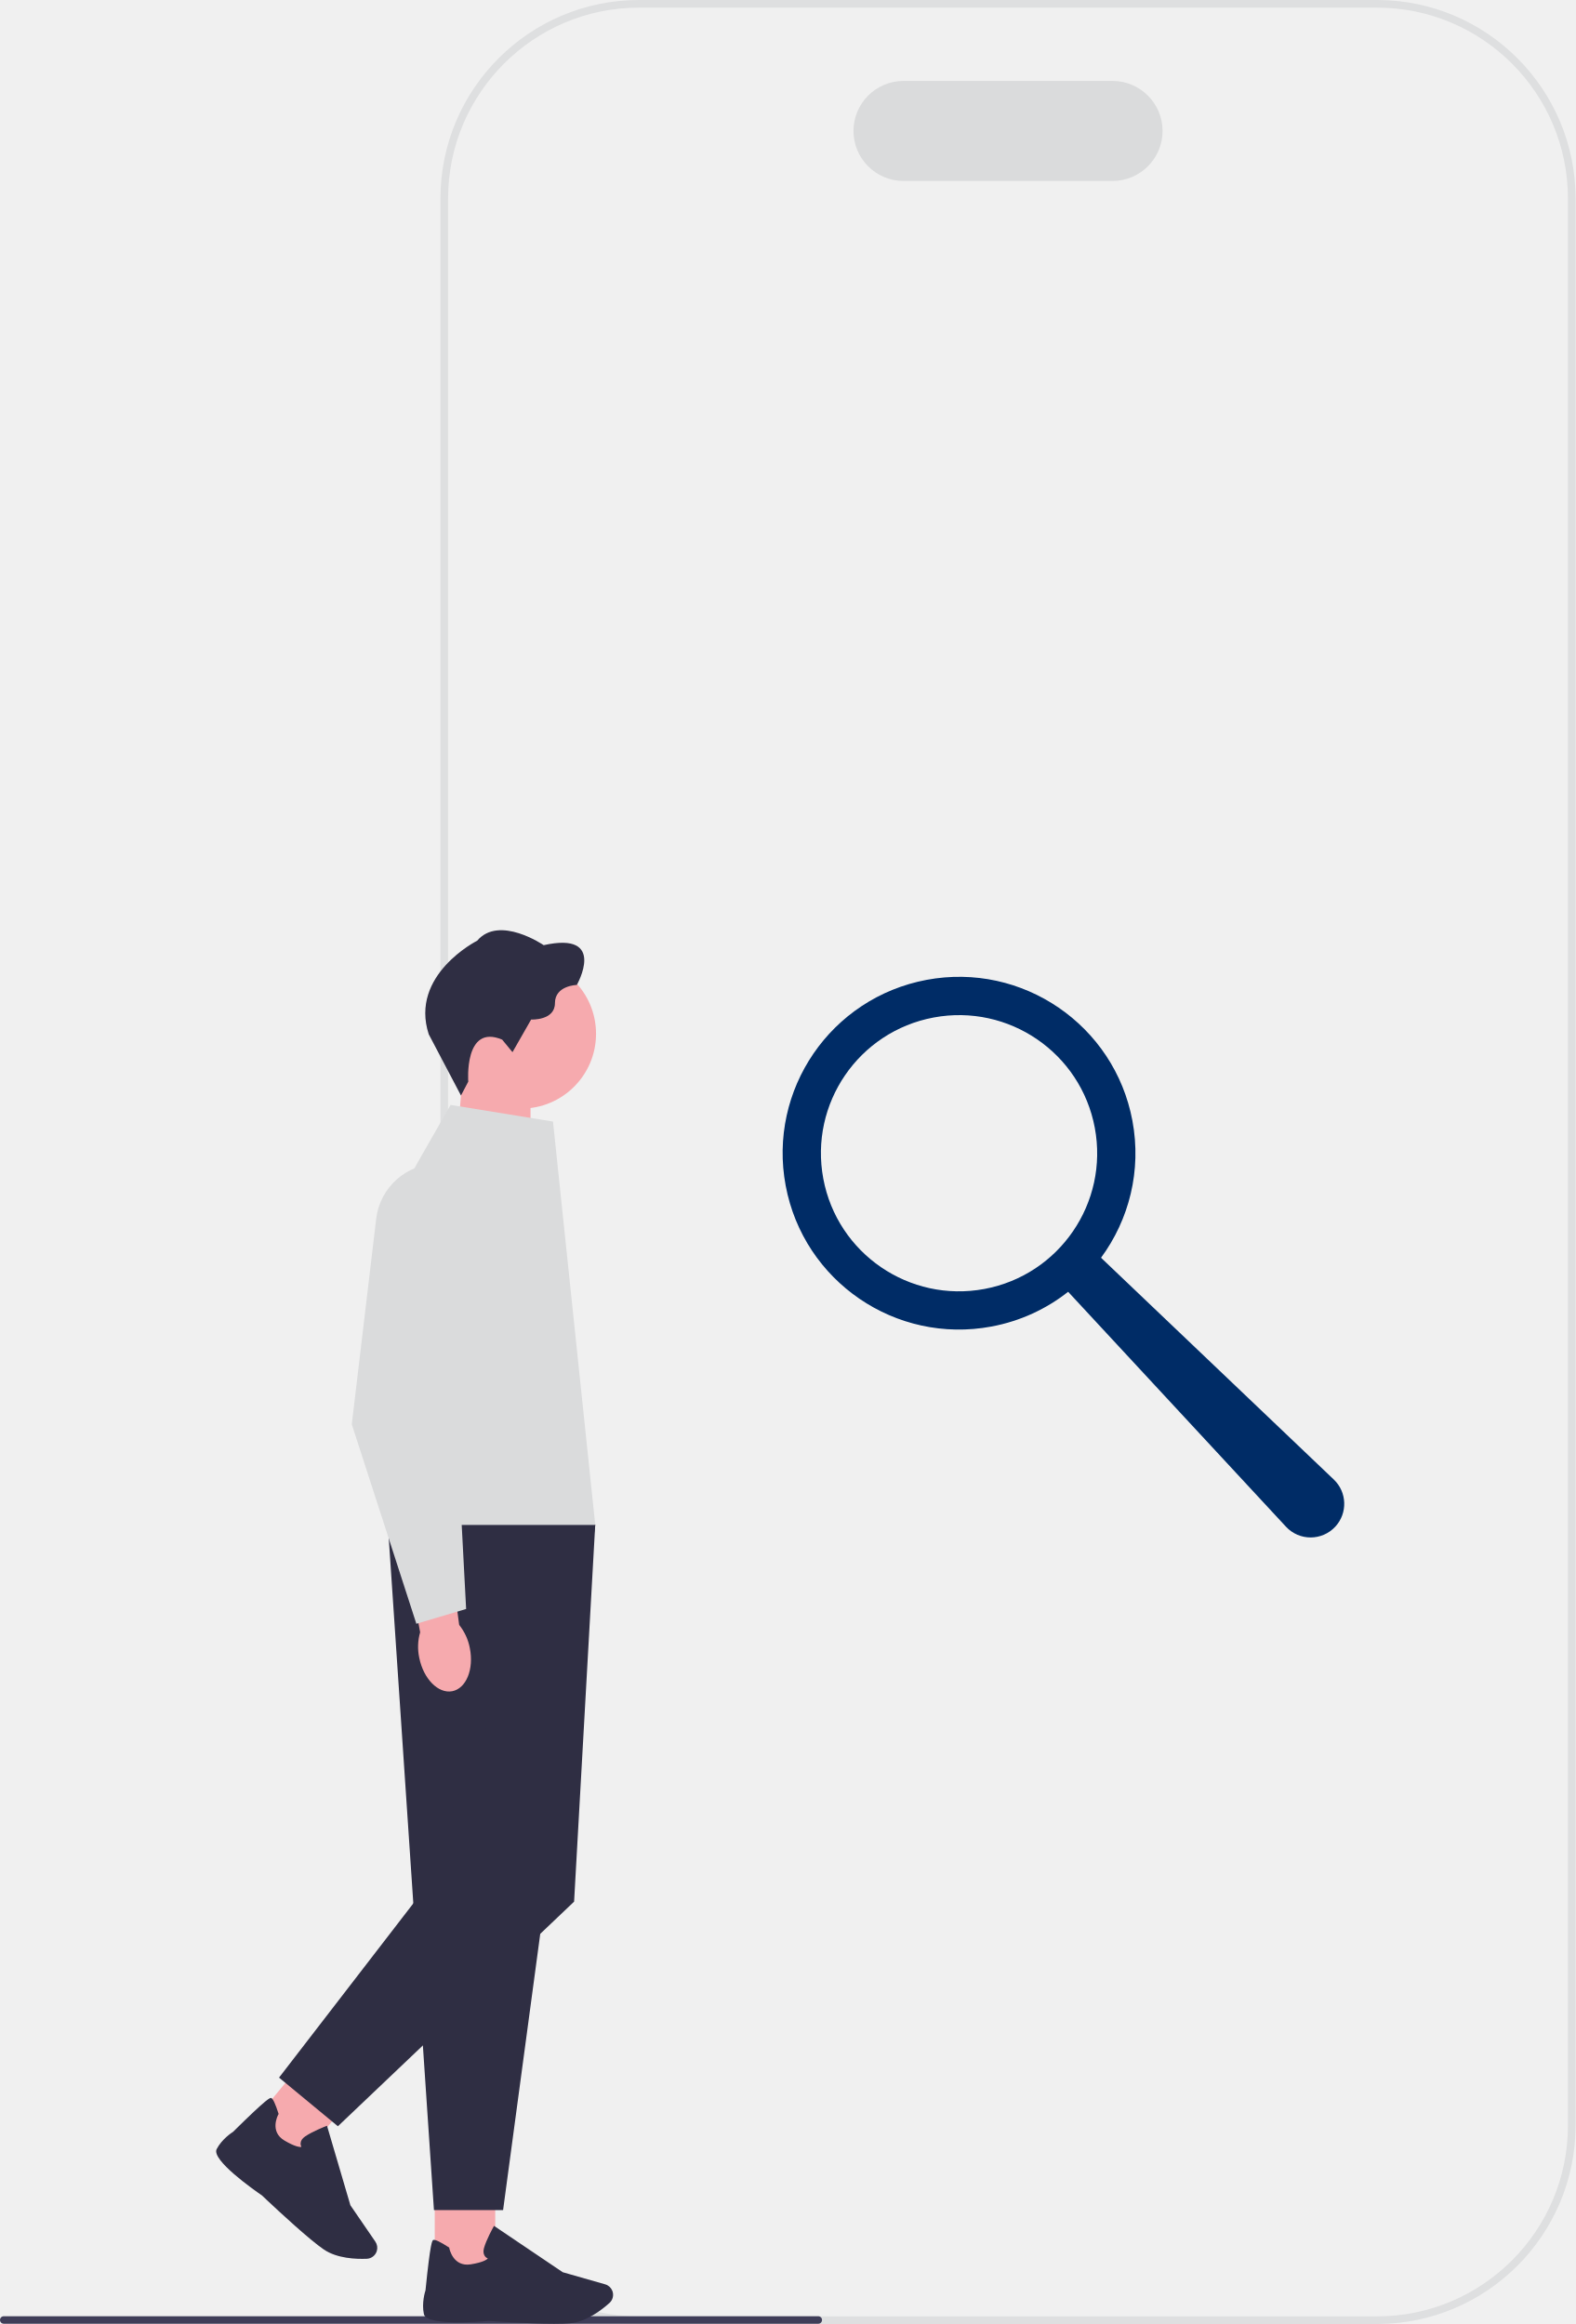
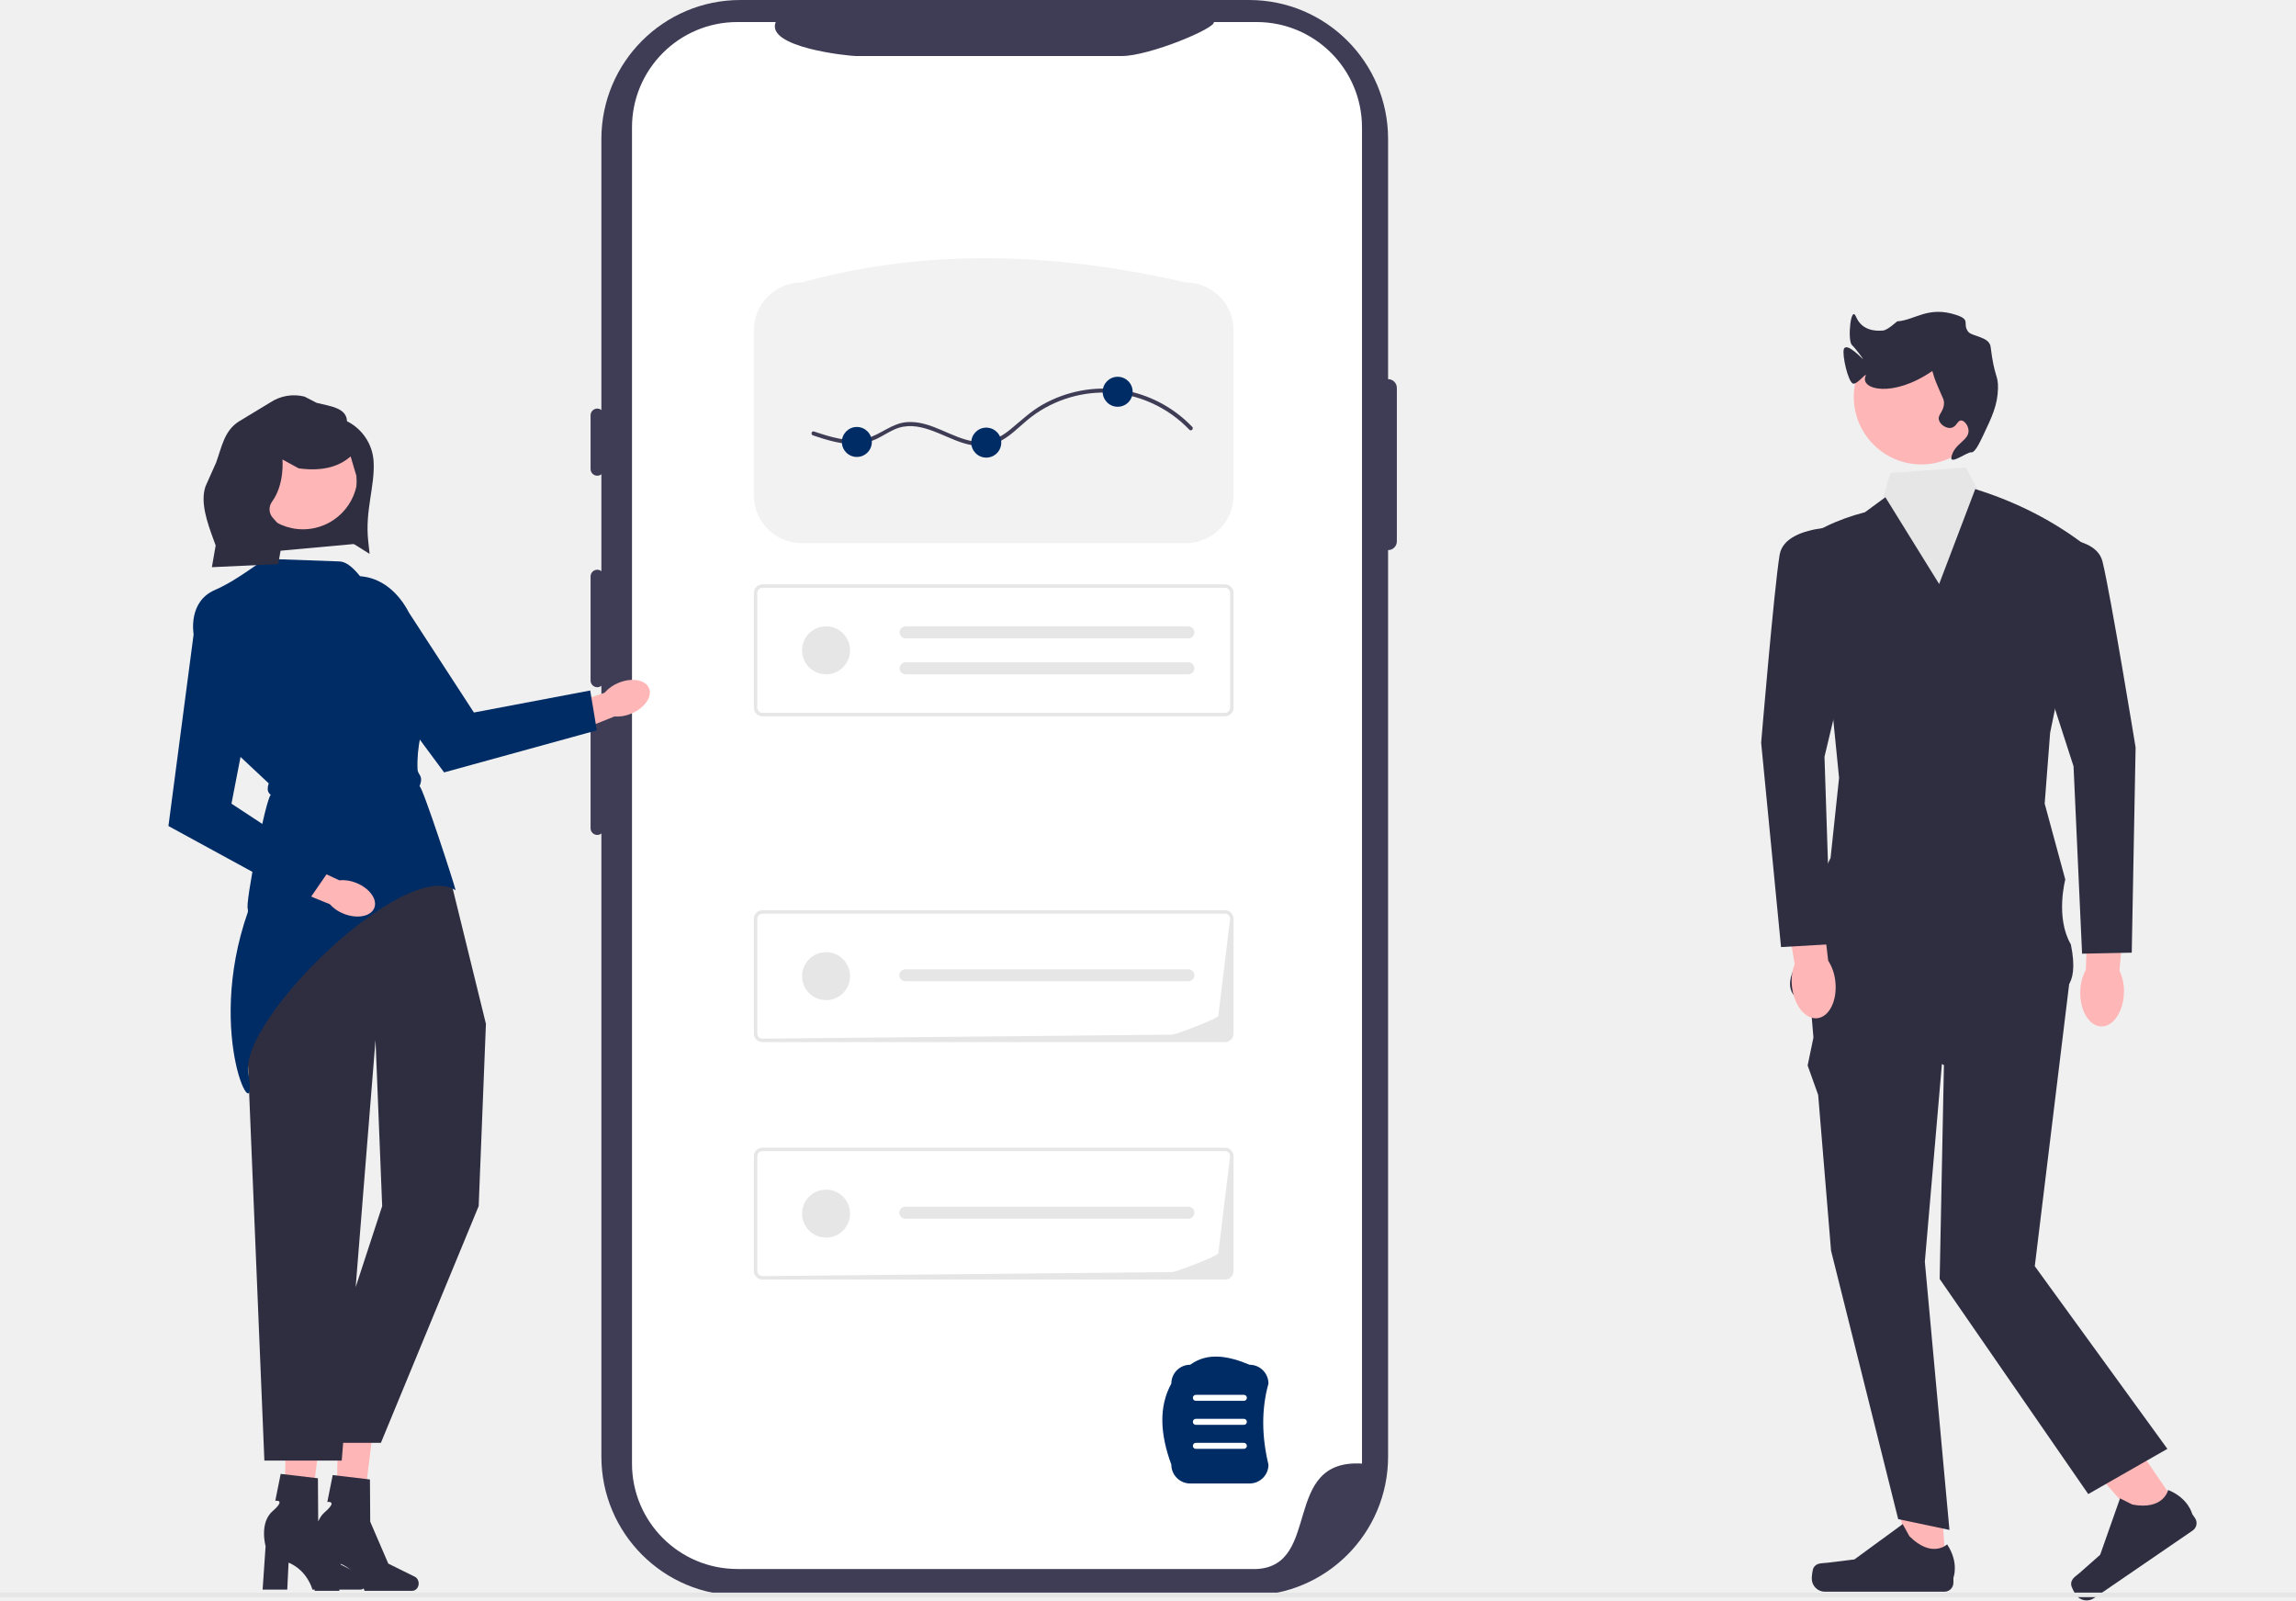
- <svg xmlns="http://www.w3.org/2000/svg" width="412.24" height="608.19" viewBox="0 0 412.24 608.19">
-   <path d="m360.3,608.19h-193.12c-28.64,0-51.94-23.3-51.94-51.94V51.94c0-28.64,23.3-51.94,51.94-51.94h193.12c28.64,0,51.94,23.3,51.94,51.94v504.31c0,28.64-23.3,51.94-51.94,51.94ZM167.18,2c-27.54,0-49.94,22.4-49.94,49.94v504.31c0,27.54,22.4,49.94,49.94,49.94h193.12c27.54,0,49.94-22.4,49.94-49.94V51.94c0-27.54-22.4-49.94-49.94-49.94h-193.12Z" fill="#dedfe0" />
-   <path d="m291.09,47.36h-54.69c-7.22,0-13.09-5.87-13.09-13.09s5.87-13.09,13.09-13.09h54.69c7.22,0,13.09,5.87,13.09,13.09s-5.87,13.09-13.09,13.09Z" fill="#dadbdc" />
-   <path d="m215.08,607.14c0,.54-.44.98-.98.98H.98c-.54,0-.98-.44-.98-.98s.44-.98.98-.98h213.12c.54,0,.98.44.98.98h0Z" fill="#3f3d58" />
-   <polygon points="119.16 304.11 138.81 310.57 138.81 282.29 120.98 282.29 119.16 304.11" fill="#f6aaae" />
-   <circle cx="136.37" cy="270.54" r="19.58" fill="#f6aaae" />
-   <path d="m131.39,272.07l2.7,3.28,4.88-8.54s6.23.32,6.23-4.3,5.72-4.75,5.72-4.75c0,0,8.09-14.13-8.67-10.41,0,0-11.63-7.97-17.41-1.16,0,0-17.73,8.93-12.66,24.48l8.43,16.02,1.91-3.63s-1.16-15.23,8.87-10.99Z" fill="#2f2e43" />
-   <rect x="113.75" y="572.09" width="15.82" height="22.44" fill="#f6aaae" />
-   <path d="m127.83,607.39c-2.71.25-16.24,1.31-16.92-1.79-.62-2.85.29-5.83.42-6.23,1.3-12.94,1.78-13.09,2.07-13.18.46-.13,1.81.5,3.99,1.91l.14.09.03.16c.04.2,1.01,4.95,5.59,4.23,3.14-.5,4.16-1.19,4.49-1.53-.27-.12-.6-.33-.83-.7-.34-.53-.4-1.21-.18-2.02.59-2.15,2.36-5.33,2.43-5.46l.2-.36,17.98,12.13,11.1,3.17c.84.24,1.51.84,1.85,1.64h0c.47,1.12.18,2.42-.72,3.23-2.02,1.81-6.02,4.92-10.23,5.3-1.12.1-2.6.14-4.26.14-6.95,0-17.08-.72-17.16-.73h.01v0Z" fill="#2f2e43" />
-   <rect x="67.95" y="544.168" width="22.44" height="15.82" transform="translate(-396.678 261.1714) rotate(-50.4)" fill="#f6aaae" />
-   <path d="m68.59,574.58c-2.24-1.54-13.35-9.34-11.9-12.16,1.34-2.59,3.94-4.3,4.3-4.53,9.25-9.14,9.72-8.95,10-8.83.44.19,1.07,1.54,1.86,4.01l.05.15-.08.14c-.1.18-2.38,4.46,1.61,6.82,2.74,1.62,3.97,1.73,4.43,1.68-.13-.26-.25-.64-.2-1.07.07-.62.46-1.19,1.16-1.67,1.83-1.28,5.21-2.6,5.36-2.66l.38-.15,6.12,20.81,6.53,9.52c.49.72.63,1.61.38,2.45h0c-.35,1.16-1.4,1.98-2.62,2.03-2.71.11-7.77-.05-11.26-2.44-.92-.63-2.09-1.54-3.37-2.6-5.35-4.43-12.7-11.44-12.76-11.5h.01v-0Z" fill="#2f2e43" />
-   <path d="m155.74,399.02h-54.26l12.06,179.36h18.09l24.12-179.36h0l-.01-0Z" fill="#2f2e43" />
-   <polygon points="144.69 408.9 155.74 399.02 150.21 497.66 88.41 556.44 73.01 543.71 109.01 496.99 144.69 408.9" fill="#2f2e43" />
-   <path d="m144.69,293.51l-26.8-4.35-8.32,14.55c-10.58,18.5-14.89,39.92-12.3,61.07l4.21,34.25h54.26l-11.05-105.51h0l0-.01Z" fill="#dadbdc" />
-   <path id="uuid-a048c2b9-908a-4c55-bce2-85345ea0567b-140" d="m122.93,431.31c1.11,5.53-.96,10.58-4.61,11.28-3.66.69-7.52-3.23-8.63-8.77-.47-2.21-.39-4.49.24-6.66l-4.4-23.51,11.5-1.79,3.11,23.37c1.42,1.79,2.38,3.87,2.79,6.09h0v-.01Z" fill="#f6aaae" />
-   <path d="m108.94,424.94l-16.89-52.18v-.08l6.38-53.73c.98-8.23,7.96-14.43,16.24-14.43,5.07,0,9.77,2.29,12.89,6.29s4.21,9.11,2.98,14.04l-11.27,45.07,2.69,51.15-13.03,3.87h.01v-0Z" fill="#dadbdc" />
-   <path d="m205.57,310.29c4.69,25.05,28.8,41.56,53.86,36.86,7.58-1.42,14.38-4.62,20.04-9.09h0l57,61.48c3.49,3.76,9.44,3.75,12.92-.03h0c3.25-3.53,3.07-9.01-.41-12.32l-60.9-58.04c7.32-9.94,10.66-22.77,8.21-35.86-4.69-25.05-28.8-41.56-53.86-36.86s-41.56,28.8-36.86,53.86h0v-0Zm9.84-1.84c-3.67-19.62,9.25-38.5,28.87-42.17,19.62-3.67,38.5,9.25,42.17,28.87s-9.25,38.5-28.87,42.17-38.5-9.25-42.17-28.87h-0Z" fill="#002c66" />
+ <svg xmlns="http://www.w3.org/2000/svg" width="851.034" height="593.126" viewBox="0 0 851.034 593.126">
+   <g>
+     <polygon points="106.029 527.613 119.193 527.924 114.22 567.999 105.3 567.789 106.029 527.613" fill="#ffb6b6" />
+     <path d="M135.904,586.399l-0-0c0-1.088-.566-2.072-1.44-2.504l-9.824-4.853-6.698-15.535-.101-15.651-13.802-1.623-1.996,9.97s4.11-.613-.964,3.792c-5.074,4.405-2.631,13.024-2.631,13.024l-1.107,16.109h9.134l.49-10.018c7.104,3.014,8.846,10.018,8.846,10.018h17.706c1.319,0,2.389-1.222,2.389-2.729h0l0-0Z" fill="#2f2e41" />
+   </g>
+   <g>
+     <polygon points="125.311 528.054 138.475 528.365 133.503 568.44 124.583 568.23 125.311 528.054" fill="#ffb6b6" />
+     <path d="M155.187,586.84l-0-0c0-1.088-.566-2.072-1.44-2.504l-9.824-4.853-6.698-15.535-.101-15.651-13.802-1.623-1.996,9.97s4.11-.613-.964,3.792c-5.074,4.405-2.631,13.024-2.631,13.024l-1.107,16.109h9.134l.49-10.018c7.104,3.014,8.846,10.018,8.846,10.018h17.706c1.319,0,2.389-1.222,2.389-2.729h0l0-0Z" fill="#2f2e41" />
+   </g>
+   <path d="M110.215,292.991h0l-14.923,35.633c-4.975,11.878-6.551,24.905-4.553,37.626l7.253,175.054h28.677l12.517-155.886,2.47,61.577-28.708,87.732h28.235l36.242-87.733,2.687-67.555-12.876-52.422-57.02-34.028h0Z" fill="#2f2e41" />
+   <g>
+     <path id="b-168" d="M514.509,140.519h0V51.514C514.509,23.063,491.446,0,462.996,0h-188.574c-28.45-0-51.514,23.063-51.514,51.513v488.291c0,28.45,23.063,51.514,51.514,51.514h188.573c28.45,0,51.514-23.063,51.514-51.514V203.875h0c1.792,0,3.245-1.453,3.245-3.245l.002-56.866c0-1.792-1.453-3.245-3.245-3.245l-0,0Z" fill="#3f3d56" />
+     <path id="c-169" d="M504.836,47.23v495.189c-30.105-1.849-14.792,37.818-39.056,39.064h-192.443c-21.579,.003-39.075-17.486-39.082-39.064V47.23c.006-21.578,17.502-39.066,39.08-39.064h14.192c-3.865,9.505,27.328,12.597,29.719,12.6h98.559c10.26-.013,35.014-10.385,34.113-12.6h15.854c21.57,.004,39.056,17.486,39.064,39.056l0,.007h-0Z" fill="#fff" />
+     <g>
+       <path d="M221.39,151.421c-1.372,0-2.488,1.116-2.488,2.488v19.907c0,1.372,1.116,2.488,2.488,2.488s2.488-1.116,2.488-2.488v-19.907c0-1.372-1.116-2.488-2.488-2.488Z" fill="#3f3d56" />
+       <path d="M221.39,211.144c-1.372,0-2.488,1.116-2.488,2.488v38.571c0,1.372,1.116,2.488,2.488,2.488s2.488-1.116,2.488-2.488v-38.571c0-1.372-1.116-2.488-2.488-2.488Z" fill="#3f3d56" />
+       <path d="M221.39,265.889c-1.372,0-2.488,1.116-2.488,2.488v38.571c0,1.372,1.116,2.488,2.488,2.488s2.488-1.116,2.488-2.488v-38.571c0-1.372-1.116-2.488-2.488-2.488Z" fill="#3f3d56" />
+     </g>
+   </g>
+   <g>
+     <polygon points="808.331 559.842 796.522 567.931 759.701 526.233 777.13 514.295 808.331 559.842" fill="#ffb6b6" />
+     <path d="M767.691,587.29h0c.057,.871,1.232,3.003,1.725,3.723h0c1.516,2.213,4.54,2.778,6.753,1.262l36.568-25.053c1.51-1.034,1.895-3.097,.861-4.607l-1.043-1.522s-1.326-5.815-8.914-8.903c0,0-1.603,7.587-13.259,5.409l-4.571-2.298-7.367,20.913-7.494,6.614c-1.64,1.447-3.401,2.28-3.26,4.462l-0,0,0,0Z" fill="#2f2e41" />
+   </g>
+   <g>
+     <polygon points="721.269 581.316 706.956 581.314 700.147 526.105 717.667 528.287 721.269 581.316" fill="#ffb6b6" />
+     <path d="M672.23,580.991h0c-.446,.751-.681,3.173-.681,4.046h0c0,2.683,2.175,4.858,4.858,4.858h44.327c1.83,0,3.314-1.484,3.314-3.314v-1.845s2.193-5.547-2.322-12.383c0,0-5.611,5.353-13.995-3.031l-2.472-4.479-17.897,13.089-9.92,1.221c-2.17,.267-4.094-.041-5.211,1.839h-0v0Z" fill="#2f2e41" />
+   </g>
+   <path id="d-170" d="M671.085,371.505l1.077,13.019-2.143,10.353,3.903,10.915,4.774,57.71,24.884,99.498,19,4-9.121-99.387,7.075-81.978-49.449-14.13Z" fill="#2f2e41" />
+   <path id="e-171" d="M751.825,314.985l-72.666,1.009-8.074,55.508,49.449,23.213-1.577,79.276,55.071,79.72,29.331-16.758-49.149-67.7,13.763-112.89-16.148-41.378h0Z" fill="#2f2e41" />
+   <path id="f-172" d="M698.034,184.487l-12.82,16.453,6.056,126.155,47.434-1.009,8.074-110.007-10.092-28.259-3.652-6.333-4.367-8.2-28,2-2.633,9.2h-0Z" fill="#e6e6e6" />
+   <path id="g-173" d="M679.103,262.504l2.564,25.783-3.15,29.67-3.937,8.044-9,32s-9.185,13.994,11,15,86.346-5.541,86.346-5.541c0,0,8.249-.203,4.654-17.459-5.807-9.98-2.063-24.044-2.063-24.044l-7.637-28.136,2.018-26.24,14.13-68.629c-12.549-9.862-26.604-16.92-41.884-21.7l-13.383,35.19-19.925-32.162-7.569,5.551c-10.209,2.677-19.194,6.794-26.3,13.12l14.136,59.553Z" fill="#2f2e41" />
+   <path id="h-174" d="M439.546,201.291h-142.435c-9.763-.011-17.675-7.923-17.686-17.686v-61.225c.011-9.763,7.923-17.675,17.686-17.686,45.45-12.592,93.118-11.412,142.435,0,9.763,.012,17.674,7.923,17.685,17.686v61.225c-.011,9.763-7.922,17.674-17.685,17.686h-0Z" fill="#f2f2f2" />
+   <g id="i" transform="translate(0 -32.533)">
+     <path id="j-175" d="M454.057,297.99h-171.456c-1.753-.002-3.173-1.422-3.175-3.175v-42.53c.002-1.753,1.422-3.173,3.175-3.175h171.456c1.753,.002,3.173,1.422,3.175,3.175v42.531c-.002,1.753-1.422,3.173-3.175,3.175v-.001Zm-171.456-47.61c-1.052,.001-1.904,.853-1.905,1.905v42.531c.001,1.052,.853,1.904,1.905,1.905h171.456c1.052-.001,1.904-.853,1.905-1.905v-42.531c-.001-1.052-.853-1.904-1.905-1.905h-171.456Z" fill="#e6e6e6" />
+     <path id="k-176" d="M335.625,264.656c-1.227,.026-2.201,1.042-2.176,2.269,.025,1.191,.985,2.15,2.176,2.176h104.778c1.227,.047,2.26-.91,2.307-2.137,.047-1.227-.91-2.26-2.137-2.306h-104.948v-.002Z" fill="#e6e6e6" />
+     <path id="l-177" d="M335.625,277.995c-1.227,.026-2.201,1.042-2.176,2.269,.025,1.191,.985,2.15,2.176,2.176h104.778c1.227,.047,2.26-.91,2.307-2.137,.047-1.227-.91-2.26-2.137-2.306h-104.948v-.002Z" fill="#e6e6e6" />
+     <circle id="m" cx="306.192" cy="273.551" r="8.891" fill="#e6e6e6" />
+   </g>
+   <g id="n" transform="translate(0 0.223)">
+     <path id="o-178" d="M454.057,473.99h-171.456c-1.753-.002-3.173-1.422-3.175-3.175v-42.53c.002-1.753,1.422-3.173,3.175-3.175h171.456c1.753,.002,3.173,1.422,3.175,3.175v42.531c-.002,1.753-1.422,3.173-3.175,3.175v-.001Zm-171.456-47.61c-1.052,.001-1.904,.853-1.905,1.905v42.531c.001,1.052,.853,1.904,1.905,1.905l151.979-1.498c1.052-.001,16.999-5.948,17-7l4.382-35.938c-.001-1.052-.853-1.904-1.905-1.905h-171.456Z" fill="#e6e6e6" />
+     <path id="p-179" d="M335.625,446.996c-1.227-.026-2.244,.948-2.269,2.176s.948,2.244,2.176,2.269c.031,.001,.063,.001,.094,0h104.778c1.227,.047,2.26-.91,2.307-2.136,.047-1.227-.91-2.26-2.137-2.307h-104.948v-.002Z" fill="#e6e6e6" />
+     <circle id="q" cx="306.192" cy="449.551" r="8.891" fill="#e6e6e6" />
+   </g>
+   <g id="r" transform="translate(0 0.223)">
+     <path id="s-180" d="M454.057,385.99h-171.456c-1.753-.002-3.173-1.422-3.175-3.175v-42.53c.002-1.753,1.422-3.173,3.175-3.175h171.456c1.753,.002,3.173,1.422,3.175,3.175v42.531c-.002,1.753-1.422,3.173-3.175,3.175v-.001Zm-171.456-47.61c-1.052,.001-1.904,.853-1.905,1.905v42.531c.001,1.052,.853,1.904,1.905,1.905l151.979-1.498c1.052-.001,16.999-5.948,17-7l4.382-35.938c-.001-1.052-.853-1.904-1.905-1.905h-171.456Z" fill="#e6e6e6" />
+     <path id="t-181" d="M335.625,358.996c-1.227-.026-2.244,.948-2.269,2.176s.948,2.244,2.176,2.269c.031,.001,.063,.001,.094,0h104.778c1.227,.047,2.26-.91,2.307-2.136,.047-1.227-.91-2.26-2.137-2.307h-104.948v-.002Z" fill="#e6e6e6" />
+     <circle id="u" cx="306.192" cy="361.551" r="8.891" fill="#e6e6e6" />
+   </g>
+   <g>
+     <circle cx="712.17" cy="147.071" r="25.049" fill="#ffb6b6" />
+     <path d="M730.567,167.652c1.38,.235,3-3.109,4.547-6.366,3.24-6.819,5.3-11.153,5.457-17.28,.134-5.222-1.317-3.851-2.728-15.461-.465-3.829-7.007-3.822-8.339-5.64-2.249-3.071,1.202-4.338-4.394-6.183-10.481-3.456-15.221,1.913-21.877,2.375-.168,.012-3.468,3.239-5.311,3.406-3.229,.292-7.887-.211-9.975-5.13-1.953-4.6-3.246,8.842-1.501,10.505,1.482,1.412,4.038,4.957,4.103,5.215,.074,.292-6.077-6.522-7.104-3.714-.739,2.021,1.587,12.418,3.466,12.809,1.571,.327,5.414-4.853,4.547-2.728-2.011,4.926,10.081,8.07,24.556-1.819,.513-.351,.028,.209,1.819,4.547,2.258,5.472,2.768,5.769,2.728,7.276-.085,3.263-2.535,4.223-1.819,6.366,.58,1.736,2.846,3.079,4.547,2.728,1.919-.396,2.249-2.771,3.638-2.728,1.19,.036,2.603,1.829,2.728,3.638,.265,3.811-5.378,4.86-6.366,10.004-.558,2.903,6.008-2.035,7.276-1.819Z" fill="#2f2e41" />
+   </g>
+   <g>
+     <path id="v-182" d="M787.255,367.879h0c.108-2.805-.456-5.595-1.647-8.137l2.58-29.233-13.95-.82-1.114,29.747c-1.316,2.48-2.019,5.238-2.051,8.045-.175,7.022,3.306,12.804,7.773,12.916s8.232-5.491,8.407-12.512l.002-.007Z" fill="#ffb6b6" />
+     <path id="w-183" d="M757.58,250l11,34,3.158,69.441,18.414-.376,1.429-76.065s-9.177-56.205-12.25-68.838c-3.073-12.633-31.407-7.951-31.407-7.951l9.656,49.79v-0Z" fill="#2f2e41" />
+   </g>
+   <path d="M301.32,161.356c5.202,1.727,10.656,3.476,16.209,3.181,2.527-.134,4.958-.737,7.25-1.809,2.351-1.099,4.499-2.592,6.879-3.634,8.746-3.828,17.419,2.711,25.575,5.166,4.069,1.225,8.349,1.518,12.329-.188,4.398-1.884,7.715-5.48,11.336-8.482,8.118-6.731,18.711-10.361,29.248-10.086,11.559,.301,22.747,5.406,30.707,13.757,.667,.7,1.727-.362,1.061-1.061-6.956-7.298-16.33-12.219-26.311-13.71-10.003-1.494-20.387,.502-29.183,5.484-4.451,2.521-8.021,5.971-11.941,9.192-3.818,3.136-8.063,5.157-13.097,4.49-8.672-1.148-16.131-7.831-25.125-7.225-5.744,.387-9.847,4.709-15.252,6.087-6.448,1.644-13.188-.584-19.284-2.608-.918-.305-1.312,1.143-.399,1.446h0l-0-0Z" fill="#3f3d56" />
+   <circle id="x" cx="317.602" cy="163.793" r="5.556" fill="#002c66" />
+   <circle id="y" cx="365.566" cy="164.039" r="5.556" fill="#002c66" />
+   <circle id="a`" cx="414.276" cy="145.192" r="5.556" fill="#002c66" />
+   <path id="aa-184" d="M91.886,337.949c-16.427,46.772,4.503,83.62,.159,59.85-3.63-19.865,58.223-80.315,76.841-67.85-.39-2.017-12.224-38.387-13.384-38.555,1.623-4.087-.639-4.126-.731-6.22-.352-8.088,1.528-16.484,5.19-25.125,2.4-6.676,2.442-12.412,.116-17.037-2.001-3.801-5.364-6.707-9.415-8.137l-12.2-14.734c-3.178-3.835-7.865-12.11-12.845-12.079l-26.733-.955c-.764-.459-10.151,7.613-19.291,11.574-9.913,4.3-7.868,16.036-7.843,16.186l.023,.14,.109,.1,14.571,42.888,13.165,12.338c-.667,1.934-.5,3.386,.749,4.219-1.793,1.326-9.769,41.007-8.481,42.397v1h0Z" fill="#002c66" />
+   <g>
+     <path id="ab-185" d="M229.25,253.07c-1.988,.793-3.757,2.051-5.159,3.668l-21.17,7.257,3.748,9.972,21.071-8.435c2.135,.149,4.275-.215,6.241-1.062,4.947-2.053,7.9-6.269,6.592-9.417s-6.376-4.036-11.323-1.983h0v-0Z" fill="#ffb6b6" />
+     <path id="ac-186" d="M116.321,221.067h0l48.295,65.19,56.611-15.59-2.461-14.768-43.108,8.165-24.049-36.972c-7.853-15.18-23.331-18.237-35.288-6.026v.001Z" fill="#002c66" />
+   </g>
+   <g>
+     <path d="M463.186,549.787h-22.039c-3.849,0-6.98-3.132-6.98-6.98-4.178-11.351-4.705-21.533,0-30.039,0-3.849,3.131-6.98,6.98-6.98,6.517-4.727,14.115-3.292,22.039,0,3.849,0,6.98,3.132,6.98,6.98-2.674,9.624-2.481,19.665,0,30.039,0,3.849-3.131,6.98-6.98,6.98Z" fill="#002c66" />
+     <g>
+       <path id="ad-187" d="M461.055,519.156h-17.8c-.614,0-1.112-.498-1.112-1.112s.498-1.112,1.112-1.112h17.8c.614,0,1.112,.498,1.112,1.112s-.498,1.112-1.112,1.112h0Z" fill="#fff" />
+       <path id="ae-188" d="M461.055,528.054h-17.8c-.614,0-1.112-.498-1.112-1.112s.498-1.112,1.112-1.112h17.8c.614,0,1.112,.498,1.112,1.112s-.498,1.112-1.112,1.112h0Z" fill="#fff" />
+       <path id="af-189" d="M461.055,536.953h-17.8c-.614,0-1.112-.498-1.112-1.112s.498-1.112,1.112-1.112h17.8c.614,0,1.112,.498,1.112,1.112s-.498,1.112-1.112,1.112h0Z" fill="#fff" />
+     </g>
+   </g>
+   <rect id="ag" y="590.23" width="851.034" height="1.683" fill="#e6e6e6" />
+   <g>
+     <path id="ah-190" d="M664.204,365.547c.723,6.986,4.914,12.277,9.359,11.816,4.445-.461,7.463-6.497,6.74-13.484-.251-2.796-1.167-5.491-2.673-7.861l-3.435-29.569-13.843,1.907,4.856,28.942c-.989,2.627-1.334,5.453-1.006,8.241h0l.003,.007Z" fill="#ffb6b6" />
+     <path id="ai-191" d="M684.574,245.703l5.736-50.392s-28.613-2.453-30.689,10.381c-2.076,12.834-6.833,69.585-6.833,69.585l7.368,75.72,18.387-1.064-2.278-69.475,8.31-34.756v0Z" fill="#2f2e41" />
+   </g>
+   <polygon points="131.845 201.557 93.186 205.077 92.045 164.897 134.162 163.701 131.845 201.557" fill="#2f2e41" />
+   <circle cx="112.296" cy="175.875" r="20.288" fill="#ffb6b6" />
+   <path d="M128.617,156.107c-.143-5.034-6.407-5.579-11.287-6.822l-4.426-2.297c-4.344-1.106-8.953-.328-12.694,2.142l-11.801,7.149c-5.299,3.499-6.141,9.155-8.295,15.128l-3.9,8.744c-2.121,5.88,.682,13.671,2.826,19.543l.899,2.46-1.405,8.052,24.593-1.149,2.186-12.431-4.198-4.719c-1.489-1.674-1.61-4.16-.29-5.971h0c4.749-6.514,3.868-15.643,3.868-15.643l6.01,3.278c3.949,.539,7.467,.48,10.564-.167,3.405-.712,6.299-2.134,8.69-4.255l2.143,7.206c.552,8.969-1.124,11.35-9.118,20.123l14.019,8.801-.518-4.763c-1.233-11.33,2.527-20.265,2-29.486-.364-6.376-4.157-12.057-9.864-14.925h-0Z" fill="#2f2e41" />
+   <g>
+     <path id="aj-192" d="M131.975,327.18c-1.981-.811-4.127-1.136-6.259-.947l-20.267-9.492-4.234,9.776,21.014,8.576c1.432,1.591,3.224,2.816,5.226,3.573,4.984,1.961,10.037,.981,11.284-2.191s-1.781-7.333-6.765-9.294h0Z" fill="#ffb6b6" />
+     <path id="ak-193" d="M73.003,225.694h0l-10.569,80.439,51.544,28.127,8.492-12.33-36.674-24.083,8.397-43.299c4.901-16.373-4.105-29.327-21.189-28.854l-.001,.001Z" fill="#002c66" />
+   </g>
</svg>
